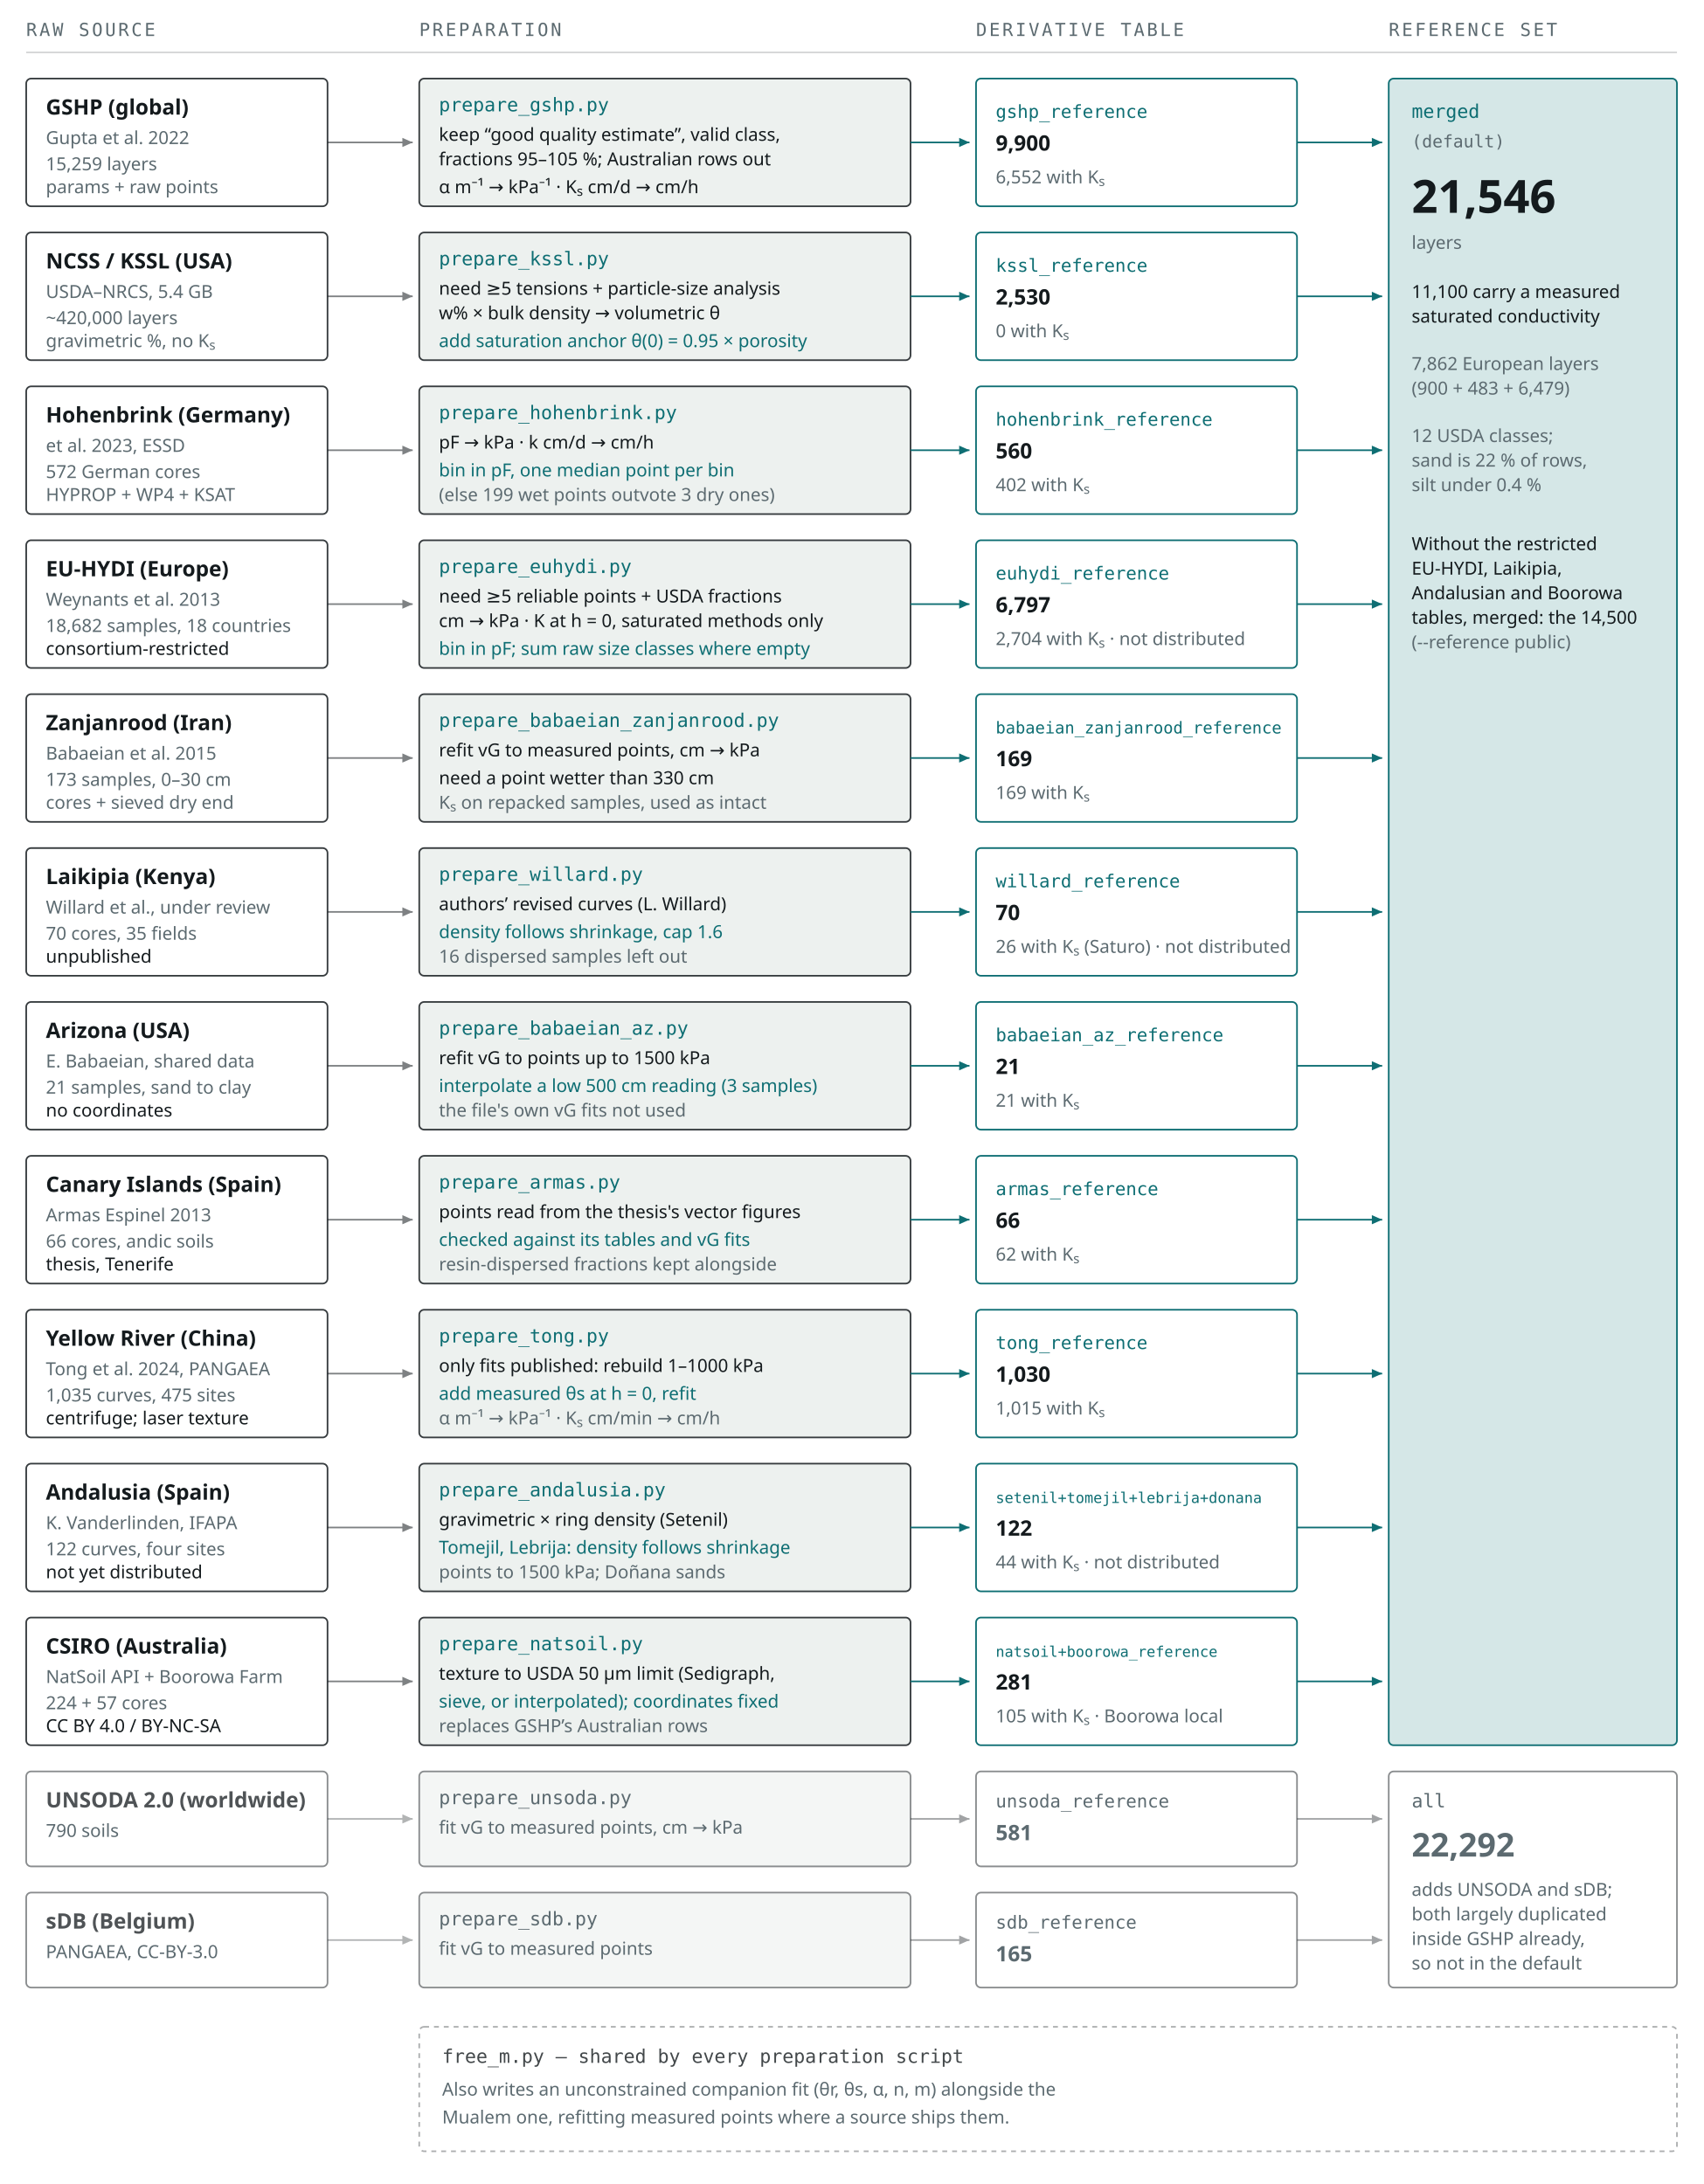
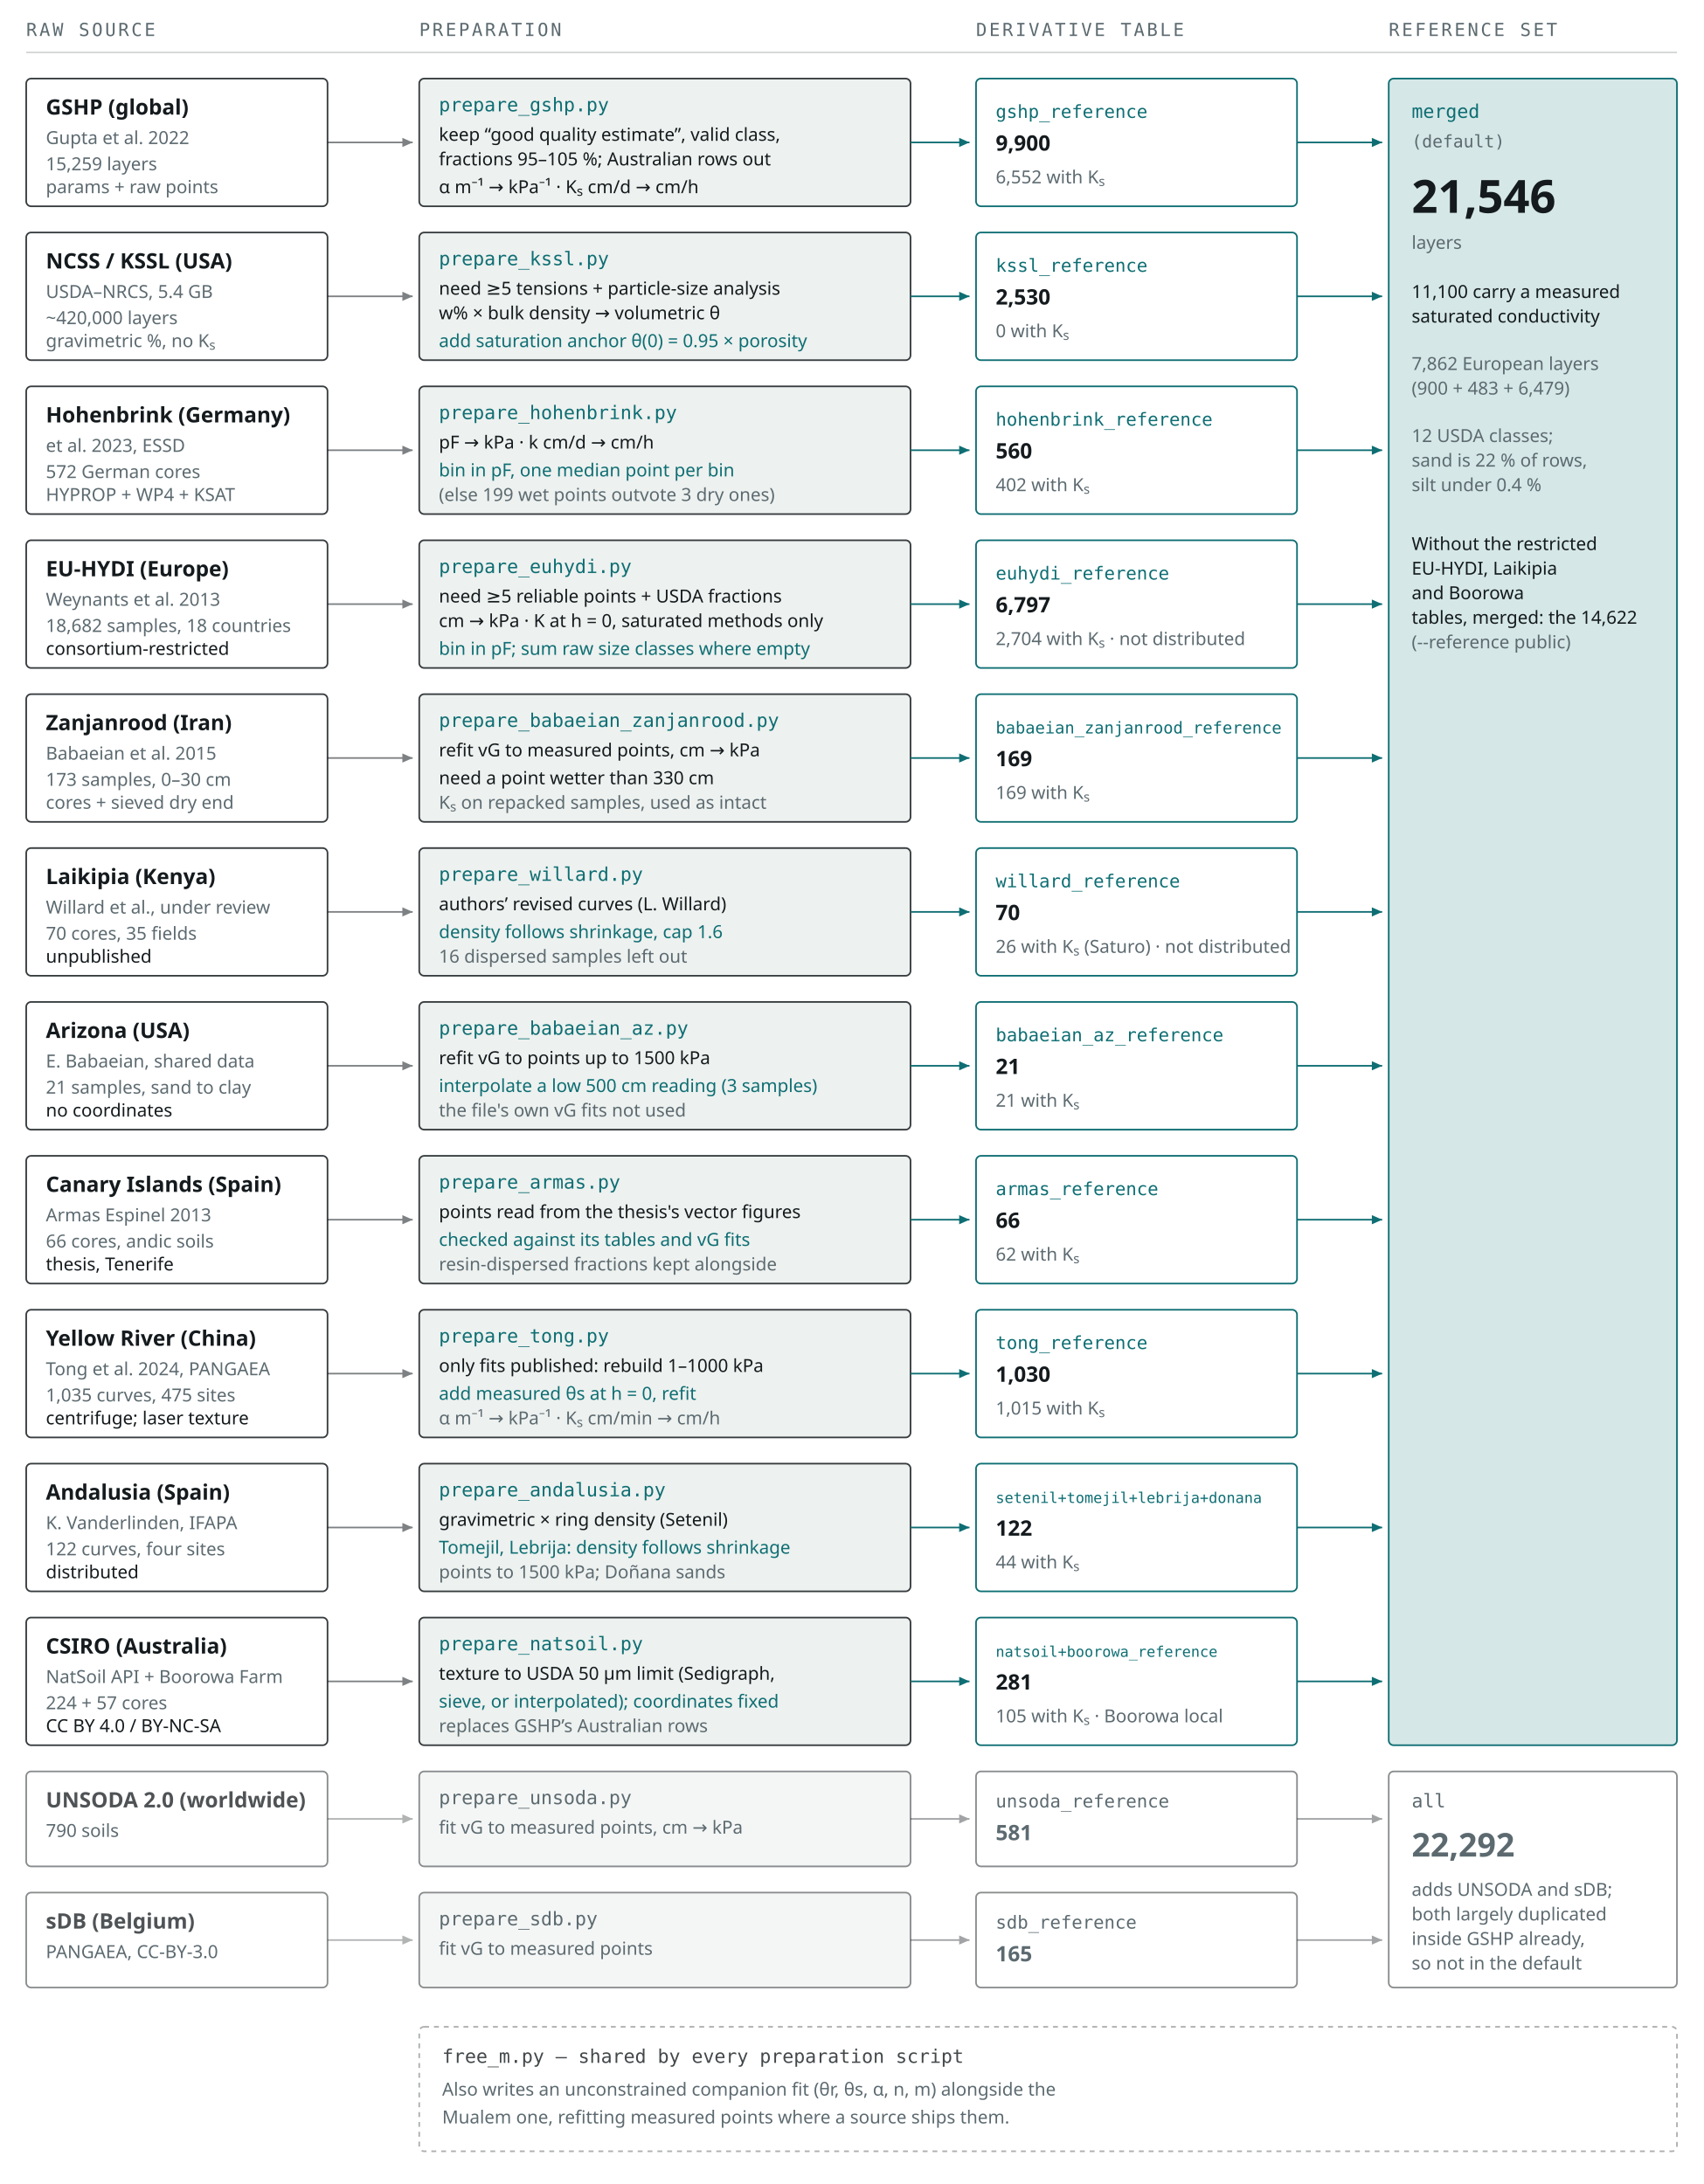
- <svg xmlns="http://www.w3.org/2000/svg" width="1040" height="1334" viewBox="0 0 1040 1334" role="img" aria-label="Thirteen source databases pass through per-source preparation scripts into derivative CSV tables; GSHP, KSSL, Hohenbrink, Zanjanrood, Arizona, the Canary Islands, the Yellow River Basin, the restricted EU-HYDI, the unpublished Laikipia, the Andalusian soils (not yet distributed) and the Australian CSIRO cores (NatSoil and Boorowa) form the default merged reference of 21,546 layers, with UNSODA and sDB added only in the all set.">
+ <svg xmlns="http://www.w3.org/2000/svg" width="1040" height="1334" viewBox="0 0 1040 1334" role="img" aria-label="Thirteen source databases pass through per-source preparation scripts into derivative CSV tables; GSHP, KSSL, Hohenbrink, Zanjanrood, Arizona, the Canary Islands, the Yellow River Basin, the restricted EU-HYDI, the unpublished Laikipia, the Andalusian soils and the Australian CSIRO cores (NatSoil and Boorowa) form the default merged reference of 21,546 layers, with UNSODA and sDB added only in the all set.">
  <defs>
    <marker id="ar" viewBox="0 0 10 10" refX="9" refY="5" markerWidth="7" markerHeight="7" orient="auto-start-reverse">
      <path d="M 0 1 L 9 5 L 0 9 z" fill="#141A1D" />
    </marker>
    <marker id="ara" viewBox="0 0 10 10" refX="9" refY="5" markerWidth="7" markerHeight="7" orient="auto-start-reverse">
      <path d="M 0 1 L 9 5 L 0 9 z" fill="#0E6E73" />
    </marker>
  </defs>
  <g font-family="IBM Plex Mono, monospace" font-size="11" letter-spacing="1.4" fill="#5C6A70">
    <text x="16" y="22">RAW SOURCE</text>
    <text x="256" y="22">PREPARATION</text>
    <text x="596" y="22">DERIVATIVE TABLE</text>
    <text x="848" y="22">REFERENCE SET</text>
  </g>
  <line x1="16" y1="32" x2="1024" y2="32" stroke="#141A1D" opacity=".18" />
  <g font-family="IBM Plex Sans, sans-serif">
    <rect x="16" y="48" width="184" height="78" rx="3" fill="none" stroke="#141A1D" opacity=".85" />
    <text x="28" y="70" font-size="13" font-weight="600" fill="#141A1D">GSHP (global)</text>
    <text x="28" y="88" font-size="11" fill="#5C6A70">Gupta et al. 2022</text>
    <text x="28" y="104" font-size="11" fill="#5C6A70">15,259 layers</text>
    <text x="28" y="118" font-size="11" fill="#5C6A70">params + raw points</text>
    <rect x="256" y="48" width="300" height="78" rx="3" fill="#EAEEEC" stroke="#141A1D" opacity=".85" />
    <text x="268" y="68" font-size="11.5" font-family="IBM Plex Mono, monospace" fill="#0E6E73">prepare_gshp.py</text>
    <text x="268" y="86" font-size="11" fill="#141A1D">keep “good quality estimate”, valid class,</text>
    <text x="268" y="101" font-size="11" fill="#141A1D">fractions 95–105 %; Australian rows out</text>
    <text x="268" y="118" font-size="11" fill="#141A1D">α m⁻¹ → kPa⁻¹   ·   K<tspan baseline-shift="sub" font-size="8">s</tspan> cm/d → cm/h</text>
    <rect x="16" y="142" width="184" height="78" rx="3" fill="none" stroke="#141A1D" opacity=".85" />
    <text x="28" y="164" font-size="13" font-weight="600" fill="#141A1D">NCSS / KSSL (USA)</text>
    <text x="28" y="182" font-size="11" fill="#5C6A70">USDA–NRCS, 5.4 GB</text>
    <text x="28" y="198" font-size="11" fill="#5C6A70">~420,000 layers</text>
    <text x="28" y="212" font-size="11" fill="#5C6A70">gravimetric %, no K<tspan baseline-shift="sub" font-size="8">s</tspan>
    </text>
    <rect x="256" y="142" width="300" height="78" rx="3" fill="#EAEEEC" stroke="#141A1D" opacity=".85" />
    <text x="268" y="162" font-size="11.5" font-family="IBM Plex Mono, monospace" fill="#0E6E73">prepare_kssl.py</text>
    <text x="268" y="180" font-size="11" fill="#141A1D">need ≥5 tensions + particle-size analysis</text>
    <text x="268" y="195" font-size="11" fill="#141A1D">w% × bulk density → volumetric θ</text>
    <text x="268" y="212" font-size="11" fill="#0E6E73">add saturation anchor θ(0) = 0.95 × porosity</text>
    <rect x="16" y="236" width="184" height="78" rx="3" fill="none" stroke="#141A1D" opacity=".85" />
    <text x="28" y="258" font-size="13" font-weight="600" fill="#141A1D">Hohenbrink (Germany)</text>
    <text x="28" y="276" font-size="11" fill="#5C6A70">et al. 2023, ESSD</text>
    <text x="28" y="292" font-size="11" fill="#5C6A70">572 German cores</text>
    <text x="28" y="306" font-size="11" fill="#5C6A70">HYPROP + WP4 + KSAT</text>
    <rect x="256" y="236" width="300" height="78" rx="3" fill="#EAEEEC" stroke="#141A1D" opacity=".85" />
    <text x="268" y="256" font-size="11.5" font-family="IBM Plex Mono, monospace" fill="#0E6E73">prepare_hohenbrink.py</text>
    <text x="268" y="274" font-size="11" fill="#141A1D">pF → kPa   ·   k cm/d → cm/h</text>
    <text x="268" y="291" font-size="11" fill="#0E6E73">bin in pF, one median point per bin</text>
    <text x="268" y="306" font-size="11" fill="#5C6A70">(else 199 wet points outvote 3 dry ones)</text>
    <rect x="16" y="330" width="184" height="78" rx="3" fill="none" stroke="#141A1D" opacity=".85" />
    <text x="28" y="352" font-size="13" font-weight="600" fill="#141A1D">EU-HYDI (Europe)</text>
    <text x="28" y="370" font-size="11" fill="#5C6A70">Weynants et al. 2013</text>
    <text x="28" y="386" font-size="11" fill="#5C6A70">18,682 samples, 18 countries</text>
    <text x="28" y="400" font-size="11" fill="#141A1D">consortium-restricted</text>
    <rect x="256" y="330" width="300" height="78" rx="3" fill="#EAEEEC" stroke="#141A1D" opacity=".85" />
    <text x="268" y="350" font-size="11.5" font-family="IBM Plex Mono, monospace" fill="#0E6E73">prepare_euhydi.py</text>
    <text x="268" y="368" font-size="11" fill="#141A1D">need ≥5 reliable points + USDA fractions</text>
    <text x="268" y="383" font-size="11" fill="#141A1D">cm → kPa   ·   K at h = 0, saturated methods only</text>
    <text x="268" y="400" font-size="11" fill="#0E6E73">bin in pF; sum raw size classes where empty</text>
    <rect x="16" y="424" width="184" height="78" rx="3" fill="none" stroke="#141A1D" opacity=".85" />
    <text x="28" y="446" font-size="13" font-weight="600" fill="#141A1D">Zanjanrood (Iran)</text>
    <text x="28" y="464" font-size="11" fill="#5C6A70">Babaeian et al. 2015</text>
    <text x="28" y="480" font-size="11" fill="#5C6A70">173 samples, 0–30 cm</text>
    <text x="28" y="494" font-size="11" fill="#5C6A70">cores + sieved dry end</text>
    <rect x="256" y="424" width="300" height="78" rx="3" fill="#EAEEEC" stroke="#141A1D" opacity=".85" />
    <text x="268" y="444" font-size="11.5" font-family="IBM Plex Mono, monospace" fill="#0E6E73">prepare_babaeian_zanjanrood.py</text>
    <text x="268" y="462" font-size="11" fill="#141A1D">refit vG to measured points, cm → kPa</text>
    <text x="268" y="479" font-size="11" fill="#141A1D">need a point wetter than 330 cm</text>
    <text x="268" y="494" font-size="11" fill="#5C6A70">K<tspan baseline-shift="sub" font-size="8">s</tspan> on repacked samples, used as intact</text>
    <rect x="16" y="518" width="184" height="78" rx="3" fill="none" stroke="#141A1D" opacity=".85" />
    <text x="28" y="540" font-size="13" font-weight="600" fill="#141A1D">Laikipia (Kenya)</text>
    <text x="28" y="558" font-size="11" fill="#5C6A70">Willard et al., under review</text>
    <text x="28" y="574" font-size="11" fill="#5C6A70">70 cores, 35 fields</text>
    <text x="28" y="588" font-size="11" fill="#141A1D">unpublished</text>
    <rect x="256" y="518" width="300" height="78" rx="3" fill="#EAEEEC" stroke="#141A1D" opacity=".85" />
    <text x="268" y="538" font-size="11.5" font-family="IBM Plex Mono, monospace" fill="#0E6E73">prepare_willard.py</text>
    <text x="268" y="556" font-size="11" fill="#141A1D">authors’ revised curves (L. Willard)</text>
    <text x="268" y="573" font-size="11" fill="#0E6E73">density follows shrinkage, cap 1.6</text>
    <text x="268" y="588" font-size="11" fill="#5C6A70">16 dispersed samples left out</text>
    <rect x="16" y="612" width="184" height="78" rx="3" fill="none" stroke="#141A1D" opacity=".85" />
    <text x="28" y="634" font-size="13" font-weight="600" fill="#141A1D">Arizona (USA)</text>
    <text x="28" y="652" font-size="11" fill="#5C6A70">E. Babaeian, shared data</text>
    <text x="28" y="668" font-size="11" fill="#5C6A70">21 samples, sand to clay</text>
    <text x="28" y="682" font-size="11" fill="#141A1D">no coordinates</text>
    <rect x="256" y="612" width="300" height="78" rx="3" fill="#EAEEEC" stroke="#141A1D" opacity=".85" />
    <text x="268" y="632" font-size="11.5" font-family="IBM Plex Mono, monospace" fill="#0E6E73">prepare_babaeian_az.py</text>
    <text x="268" y="650" font-size="11" fill="#141A1D">refit vG to points up to 1500 kPa</text>
    <text x="268" y="667" font-size="11" fill="#0E6E73">interpolate a low 500 cm reading (3 samples)</text>
    <text x="268" y="682" font-size="11" fill="#5C6A70">the file's own vG fits not used</text>
    <rect x="16" y="706" width="184" height="78" rx="3" fill="none" stroke="#141A1D" opacity=".85" />
    <text x="28" y="728" font-size="13" font-weight="600" fill="#141A1D">Canary Islands (Spain)</text>
    <text x="28" y="746" font-size="11" fill="#5C6A70">Armas Espinel 2013</text>
    <text x="28" y="762" font-size="11" fill="#5C6A70">66 cores, andic soils</text>
    <text x="28" y="776" font-size="11" fill="#141A1D">thesis, Tenerife</text>
    <rect x="256" y="706" width="300" height="78" rx="3" fill="#EAEEEC" stroke="#141A1D" opacity=".85" />
    <text x="268" y="726" font-size="11.5" font-family="IBM Plex Mono, monospace" fill="#0E6E73">prepare_armas.py</text>
    <text x="268" y="744" font-size="11" fill="#141A1D">points read from the thesis's vector figures</text>
    <text x="268" y="761" font-size="11" fill="#0E6E73">checked against its tables and vG fits</text>
    <text x="268" y="776" font-size="11" fill="#5C6A70">resin-dispersed fractions kept alongside</text>
    <rect x="16" y="800" width="184" height="78" rx="3" fill="none" stroke="#141A1D" opacity=".85" />
    <text x="28" y="822" font-size="13" font-weight="600" fill="#141A1D">Yellow River (China)</text>
    <text x="28" y="840" font-size="11" fill="#5C6A70">Tong et al. 2024, PANGAEA</text>
    <text x="28" y="856" font-size="11" fill="#5C6A70">1,035 curves, 475 sites</text>
    <text x="28" y="870" font-size="11" fill="#141A1D">centrifuge; laser texture</text>
    <rect x="256" y="800" width="300" height="78" rx="3" fill="#EAEEEC" stroke="#141A1D" opacity=".85" />
    <text x="268" y="820" font-size="11.5" font-family="IBM Plex Mono, monospace" fill="#0E6E73">prepare_tong.py</text>
    <text x="268" y="838" font-size="11" fill="#141A1D">only fits published: rebuild 1–1000 kPa</text>
    <text x="268" y="855" font-size="11" fill="#0E6E73">add measured θs at h = 0, refit</text>
    <text x="268" y="870" font-size="11" fill="#5C6A70">α m⁻¹ → kPa⁻¹ · K<tspan baseline-shift="sub" font-size="8">s</tspan> cm/min → cm/h</text>
    <rect x="16" y="894" width="184" height="78" rx="3" fill="none" stroke="#141A1D" opacity=".85" />
    <text x="28" y="916" font-size="13" font-weight="600" fill="#141A1D">Andalusia (Spain)</text>
    <text x="28" y="934" font-size="11" fill="#5C6A70">K. Vanderlinden, IFAPA</text>
    <text x="28" y="950" font-size="11" fill="#5C6A70">122 curves, four sites</text>
-     <text x="28" y="964" font-size="11" fill="#141A1D">not yet distributed</text>
+     <text x="28" y="964" font-size="11" fill="#141A1D">distributed</text>
    <rect x="256" y="894" width="300" height="78" rx="3" fill="#EAEEEC" stroke="#141A1D" opacity=".85" />
    <text x="268" y="914" font-size="11.5" font-family="IBM Plex Mono, monospace" fill="#0E6E73">prepare_andalusia.py</text>
    <text x="268" y="932" font-size="11" fill="#141A1D">gravimetric × ring density (Setenil)</text>
    <text x="268" y="949" font-size="11" fill="#0E6E73">Tomejil, Lebrija: density follows shrinkage</text>
    <text x="268" y="964" font-size="11" fill="#5C6A70">points to 1500 kPa; Doñana sands</text>
    <rect x="596" y="894" width="196" height="78" rx="3" fill="none" stroke="#0E6E73" />
    <text x="608" y="918" font-size="9" font-family="IBM Plex Mono, monospace" fill="#0E6E73">setenil+tomejil+lebrija+donana</text>
    <text x="608" y="938" font-size="13" font-weight="600" fill="#141A1D">122</text>
-     <text x="608" y="958" font-size="11" fill="#5C6A70">44 with K<tspan baseline-shift="sub" font-size="8">s</tspan> · not distributed</text>
+     <text x="608" y="958" font-size="11" fill="#5C6A70">44 with K<tspan baseline-shift="sub" font-size="8">s</tspan>
+     </text>
    <g stroke="#141A1D" fill="none" opacity=".55">
      <line x1="200" y1="933" x2="252" y2="933" marker-end="url(#ar)" />
    </g>
    <g stroke="#0E6E73" fill="none">
      <line x1="556" y1="933" x2="592" y2="933" marker-end="url(#ara)" />
      <line x1="792" y1="933" x2="844" y2="933" marker-end="url(#ara)" />
    </g>
    <rect x="16" y="988" width="184" height="78" rx="3" fill="none" stroke="#141A1D" opacity=".85" />
    <text x="28" y="1010" font-size="13" font-weight="600" fill="#141A1D">CSIRO (Australia)</text>
    <text x="28" y="1028" font-size="11" fill="#5C6A70">NatSoil API + Boorowa Farm</text>
    <text x="28" y="1044" font-size="11" fill="#5C6A70">224 + 57 cores</text>
    <text x="28" y="1058" font-size="11" fill="#141A1D">CC BY 4.0 / BY-NC-SA</text>
    <rect x="256" y="988" width="300" height="78" rx="3" fill="#EAEEEC" stroke="#141A1D" opacity=".85" />
    <text x="268" y="1008" font-size="11.5" font-family="IBM Plex Mono, monospace" fill="#0E6E73">prepare_natsoil.py</text>
    <text x="268" y="1026" font-size="11" fill="#141A1D">texture to USDA 50 µm limit (Sedigraph,</text>
    <text x="268" y="1043" font-size="11" fill="#0E6E73">sieve, or interpolated); coordinates fixed</text>
    <text x="268" y="1058" font-size="11" fill="#5C6A70">replaces GSHP’s Australian rows</text>
    <rect x="596" y="988" width="196" height="78" rx="3" fill="none" stroke="#0E6E73" />
    <text x="608" y="1012" font-size="9" font-family="IBM Plex Mono, monospace" fill="#0E6E73">natsoil+boorowa_reference</text>
    <text x="608" y="1032" font-size="13" font-weight="600" fill="#141A1D">281</text>
    <text x="608" y="1052" font-size="11" fill="#5C6A70">105 with K<tspan baseline-shift="sub" font-size="8">s</tspan> · Boorowa local</text>
    <g stroke="#141A1D" fill="none" opacity=".55">
      <line x1="200" y1="1027" x2="252" y2="1027" marker-end="url(#ar)" />
    </g>
    <g stroke="#0E6E73" fill="none">
      <line x1="556" y1="1027" x2="592" y2="1027" marker-end="url(#ara)" />
      <line x1="792" y1="1027" x2="844" y2="1027" marker-end="url(#ara)" />
    </g>
    <rect x="16" y="1082" width="184" height="58" rx="3" fill="none" stroke="#141A1D" opacity=".5" />
    <text x="28" y="1104" font-size="13" font-weight="600" fill="#141A1D" opacity=".75">UNSODA 2.0 (worldwide)</text>
    <text x="28" y="1122" font-size="11" fill="#5C6A70">790 soils</text>
    <rect x="256" y="1082" width="300" height="58" rx="3" fill="#EAEEEC" stroke="#141A1D" opacity=".5" />
    <text x="268" y="1102" font-size="11.5" font-family="IBM Plex Mono, monospace" fill="#5C6A70">prepare_unsoda.py</text>
    <text x="268" y="1120" font-size="11" fill="#5C6A70">fit vG to measured points, cm → kPa</text>
    <rect x="16" y="1156" width="184" height="58" rx="3" fill="none" stroke="#141A1D" opacity=".5" />
    <text x="28" y="1178" font-size="13" font-weight="600" fill="#141A1D" opacity=".75">sDB (Belgium)</text>
    <text x="28" y="1196" font-size="11" fill="#5C6A70">PANGAEA, CC-BY-3.0</text>
    <rect x="256" y="1156" width="300" height="58" rx="3" fill="#EAEEEC" stroke="#141A1D" opacity=".5" />
    <text x="268" y="1176" font-size="11.5" font-family="IBM Plex Mono, monospace" fill="#5C6A70">prepare_sdb.py</text>
    <text x="268" y="1194" font-size="11" fill="#5C6A70">fit vG to measured points</text>
    <g font-size="11" font-family="IBM Plex Mono, monospace">
      <rect x="596" y="48" width="196" height="78" rx="3" fill="none" stroke="#0E6E73" />
      <text x="608" y="72" fill="#0E6E73">gshp_reference</text>
      <text x="608" y="92" font-size="13" font-family="IBM Plex Sans, sans-serif" font-weight="600" fill="#141A1D">9,900</text>
      <text x="608" y="112" font-size="11" font-family="IBM Plex Sans, sans-serif" fill="#5C6A70">6,552 with K<tspan baseline-shift="sub" font-size="8">s</tspan>
      </text>
      <rect x="596" y="142" width="196" height="78" rx="3" fill="none" stroke="#0E6E73" />
      <text x="608" y="166" fill="#0E6E73">kssl_reference</text>
      <text x="608" y="186" font-size="13" font-family="IBM Plex Sans, sans-serif" font-weight="600" fill="#141A1D">2,530</text>
      <text x="608" y="206" font-size="11" font-family="IBM Plex Sans, sans-serif" fill="#5C6A70">0 with K<tspan baseline-shift="sub" font-size="8">s</tspan>
      </text>
      <rect x="596" y="236" width="196" height="78" rx="3" fill="none" stroke="#0E6E73" />
      <text x="608" y="260" fill="#0E6E73">hohenbrink_reference</text>
      <text x="608" y="280" font-size="13" font-family="IBM Plex Sans, sans-serif" font-weight="600" fill="#141A1D">560</text>
      <text x="608" y="300" font-size="11" font-family="IBM Plex Sans, sans-serif" fill="#5C6A70">402 with K<tspan baseline-shift="sub" font-size="8">s</tspan>
      </text>
      <rect x="596" y="330" width="196" height="78" rx="3" fill="none" stroke="#0E6E73" />
      <text x="608" y="354" fill="#0E6E73">euhydi_reference</text>
      <text x="608" y="374" font-size="13" font-family="IBM Plex Sans, sans-serif" font-weight="600" fill="#141A1D">6,797</text>
      <text x="608" y="394" font-size="11" font-family="IBM Plex Sans, sans-serif" fill="#5C6A70">2,704 with K<tspan baseline-shift="sub" font-size="8">s</tspan> · not distributed</text>
      <rect x="596" y="424" width="196" height="78" rx="3" fill="none" stroke="#0E6E73" />
      <text x="608" y="448" fill="#0E6E73" font-size="10">babaeian_zanjanrood_reference</text>
      <text x="608" y="468" font-size="13" font-family="IBM Plex Sans, sans-serif" font-weight="600" fill="#141A1D">169</text>
      <text x="608" y="488" font-size="11" font-family="IBM Plex Sans, sans-serif" fill="#5C6A70">169 with K<tspan baseline-shift="sub" font-size="8">s</tspan>
      </text>
      <rect x="596" y="518" width="196" height="78" rx="3" fill="none" stroke="#0E6E73" />
      <text x="608" y="542" fill="#0E6E73">willard_reference</text>
      <text x="608" y="562" font-size="13" font-family="IBM Plex Sans, sans-serif" font-weight="600" fill="#141A1D">70</text>
      <text x="608" y="582" font-size="11" font-family="IBM Plex Sans, sans-serif" fill="#5C6A70">26 with K<tspan baseline-shift="sub" font-size="8">s</tspan> (Saturo) · not distributed</text>
      <rect x="596" y="612" width="196" height="78" rx="3" fill="none" stroke="#0E6E73" />
      <text x="608" y="636" fill="#0E6E73">babaeian_az_reference</text>
      <text x="608" y="656" font-size="13" font-family="IBM Plex Sans, sans-serif" font-weight="600" fill="#141A1D">21</text>
      <text x="608" y="676" font-size="11" font-family="IBM Plex Sans, sans-serif" fill="#5C6A70">21 with K<tspan baseline-shift="sub" font-size="8">s</tspan>
      </text>
      <rect x="596" y="706" width="196" height="78" rx="3" fill="none" stroke="#0E6E73" />
      <text x="608" y="730" fill="#0E6E73">armas_reference</text>
      <text x="608" y="750" font-size="13" font-family="IBM Plex Sans, sans-serif" font-weight="600" fill="#141A1D">66</text>
      <text x="608" y="770" font-size="11" font-family="IBM Plex Sans, sans-serif" fill="#5C6A70">62 with K<tspan baseline-shift="sub" font-size="8">s</tspan>
      </text>
      <rect x="596" y="800" width="196" height="78" rx="3" fill="none" stroke="#0E6E73" />
      <text x="608" y="824" fill="#0E6E73">tong_reference</text>
      <text x="608" y="844" font-size="13" font-family="IBM Plex Sans, sans-serif" font-weight="600" fill="#141A1D">1,030</text>
      <text x="608" y="864" font-size="11" font-family="IBM Plex Sans, sans-serif" fill="#5C6A70">1,015 with K<tspan baseline-shift="sub" font-size="8">s</tspan>
      </text>
      <rect x="596" y="1082" width="196" height="58" rx="3" fill="none" stroke="#141A1D" opacity=".5" />
      <text x="608" y="1104" fill="#5C6A70">unsoda_reference</text>
      <text x="608" y="1124" font-size="13" font-family="IBM Plex Sans, sans-serif" font-weight="600" fill="#5C6A70">581</text>
      <rect x="596" y="1156" width="196" height="58" rx="3" fill="none" stroke="#141A1D" opacity=".5" />
      <text x="608" y="1178" fill="#5C6A70">sdb_reference</text>
      <text x="608" y="1198" font-size="13" font-family="IBM Plex Sans, sans-serif" font-weight="600" fill="#5C6A70">165</text>
    </g>
    <rect x="848" y="48" width="176" height="1018" rx="3" fill="#D5E7E7" stroke="#0E6E73" />
    <text x="862" y="72" font-size="11.5" font-family="IBM Plex Mono, monospace" fill="#0E6E73">merged</text>
    <text x="862" y="90" font-size="10.5" font-family="IBM Plex Mono, monospace" fill="#5C6A70">(default)</text>
    <text x="862" y="130" font-size="28" font-weight="600" fill="#141A1D">21,546</text>
    <text x="862" y="152" font-size="11" fill="#5C6A70">layers</text>
    <text x="862" y="182" font-size="11" fill="#141A1D">11,100 carry a measured</text>
    <text x="862" y="197" font-size="11" fill="#141A1D">saturated conductivity</text>
    <text x="862" y="226" font-size="11" fill="#5C6A70">7,862 European layers</text>
    <text x="862" y="241" font-size="11" fill="#5C6A70">(900 + 483 + 6,479)</text>
    <text x="862" y="270" font-size="11" fill="#5C6A70">12 USDA classes;</text>
    <text x="862" y="285" font-size="11" fill="#5C6A70">sand is 22 % of rows,</text>
    <text x="862" y="300" font-size="11" fill="#5C6A70">silt under 0.4 %</text>
    <text x="862" y="336" font-size="11" fill="#141A1D">Without the restricted</text>
-     <text x="862" y="351" font-size="11" fill="#141A1D">EU-HYDI, Laikipia,</text>
-     <text x="862" y="366" font-size="11" fill="#141A1D">Andalusian and Boorowa</text>
-     <text x="862" y="381" font-size="11" fill="#141A1D">tables, merged: the 14,500</text>
+     <text x="862" y="351" font-size="11" fill="#141A1D">EU-HYDI, Laikipia</text>
+     <text x="862" y="366" font-size="11" fill="#141A1D">and Boorowa</text>
+     <text x="862" y="381" font-size="11" fill="#141A1D">tables, merged: the 14,622</text>
    <text x="862" y="396" font-size="11" fill="#5C6A70">(--reference public)</text>
    <rect x="848" y="1082" width="176" height="132" rx="3" fill="none" stroke="#141A1D" opacity=".5" />
    <text x="862" y="1104" font-size="11.5" font-family="IBM Plex Mono, monospace" fill="#5C6A70">all</text>
    <text x="862" y="1134" font-size="20" font-weight="600" fill="#5C6A70">22,292</text>
    <text x="862" y="1158" font-size="11" fill="#5C6A70">adds UNSODA and sDB;</text>
    <text x="862" y="1173" font-size="11" fill="#5C6A70">both largely duplicated</text>
    <text x="862" y="1188" font-size="11" fill="#5C6A70">inside GSHP already,</text>
    <text x="862" y="1203" font-size="11" fill="#5C6A70">so not in the default</text>
  </g>
  <g stroke="#141A1D" fill="none" opacity=".55">
    <line x1="200" y1="87" x2="252" y2="87" marker-end="url(#ar)" />
    <line x1="200" y1="181" x2="252" y2="181" marker-end="url(#ar)" />
    <line x1="200" y1="275" x2="252" y2="275" marker-end="url(#ar)" />
    <line x1="200" y1="369" x2="252" y2="369" marker-end="url(#ar)" />
    <line x1="200" y1="463" x2="252" y2="463" marker-end="url(#ar)" />
    <line x1="200" y1="557" x2="252" y2="557" marker-end="url(#ar)" />
    <line x1="200" y1="651" x2="252" y2="651" marker-end="url(#ar)" />
    <line x1="200" y1="745" x2="252" y2="745" marker-end="url(#ar)" />
    <line x1="200" y1="839" x2="252" y2="839" marker-end="url(#ar)" />
    <line x1="200" y1="1111" x2="252" y2="1111" marker-end="url(#ar)" opacity=".6" />
    <line x1="200" y1="1185" x2="252" y2="1185" marker-end="url(#ar)" opacity=".6" />
  </g>
  <g stroke="#0E6E73" fill="none">
    <line x1="556" y1="87" x2="592" y2="87" marker-end="url(#ara)" />
    <line x1="556" y1="181" x2="592" y2="181" marker-end="url(#ara)" />
    <line x1="556" y1="275" x2="592" y2="275" marker-end="url(#ara)" />
    <line x1="556" y1="369" x2="592" y2="369" marker-end="url(#ara)" />
    <line x1="556" y1="463" x2="592" y2="463" marker-end="url(#ara)" />
    <line x1="556" y1="557" x2="592" y2="557" marker-end="url(#ara)" />
    <line x1="556" y1="651" x2="592" y2="651" marker-end="url(#ara)" />
    <line x1="556" y1="745" x2="592" y2="745" marker-end="url(#ara)" />
    <line x1="556" y1="839" x2="592" y2="839" marker-end="url(#ara)" />
    <line x1="792" y1="87" x2="844" y2="87" marker-end="url(#ara)" />
    <line x1="792" y1="181" x2="844" y2="181" marker-end="url(#ara)" />
    <line x1="792" y1="275" x2="844" y2="275" marker-end="url(#ara)" />
    <line x1="792" y1="369" x2="844" y2="369" marker-end="url(#ara)" />
    <line x1="792" y1="463" x2="844" y2="463" marker-end="url(#ara)" />
    <line x1="792" y1="557" x2="844" y2="557" marker-end="url(#ara)" />
    <line x1="792" y1="651" x2="844" y2="651" marker-end="url(#ara)" />
    <line x1="792" y1="745" x2="844" y2="745" marker-end="url(#ara)" />
    <line x1="792" y1="839" x2="844" y2="839" marker-end="url(#ara)" />
  </g>
  <g stroke="#141A1D" fill="none" opacity=".4">
    <line x1="556" y1="1111" x2="592" y2="1111" marker-end="url(#ar)" />
    <line x1="556" y1="1185" x2="592" y2="1185" marker-end="url(#ar)" />
    <line x1="792" y1="1111" x2="844" y2="1111" marker-end="url(#ar)" />
    <line x1="792" y1="1185" x2="844" y2="1185" marker-end="url(#ar)" />
  </g>
  <rect x="256" y="1238" width="768" height="76" rx="3" fill="none" stroke="#141A1D" opacity=".35" stroke-dasharray="3 3" />
  <text x="270" y="1260" font-size="11.5" font-family="IBM Plex Mono, monospace" fill="#141A1D" opacity=".8">free_m.py — shared by every preparation script</text>
  <text x="270" y="1280" font-size="11" font-family="IBM Plex Sans, sans-serif" fill="#5C6A70">Also writes an unconstrained companion fit (θr, θs, α, n, m) alongside the</text>
  <text x="270" y="1297" font-size="11" font-family="IBM Plex Sans, sans-serif" fill="#5C6A70">Mualem one, refitting measured points where a source ships them.</text>
</svg>
